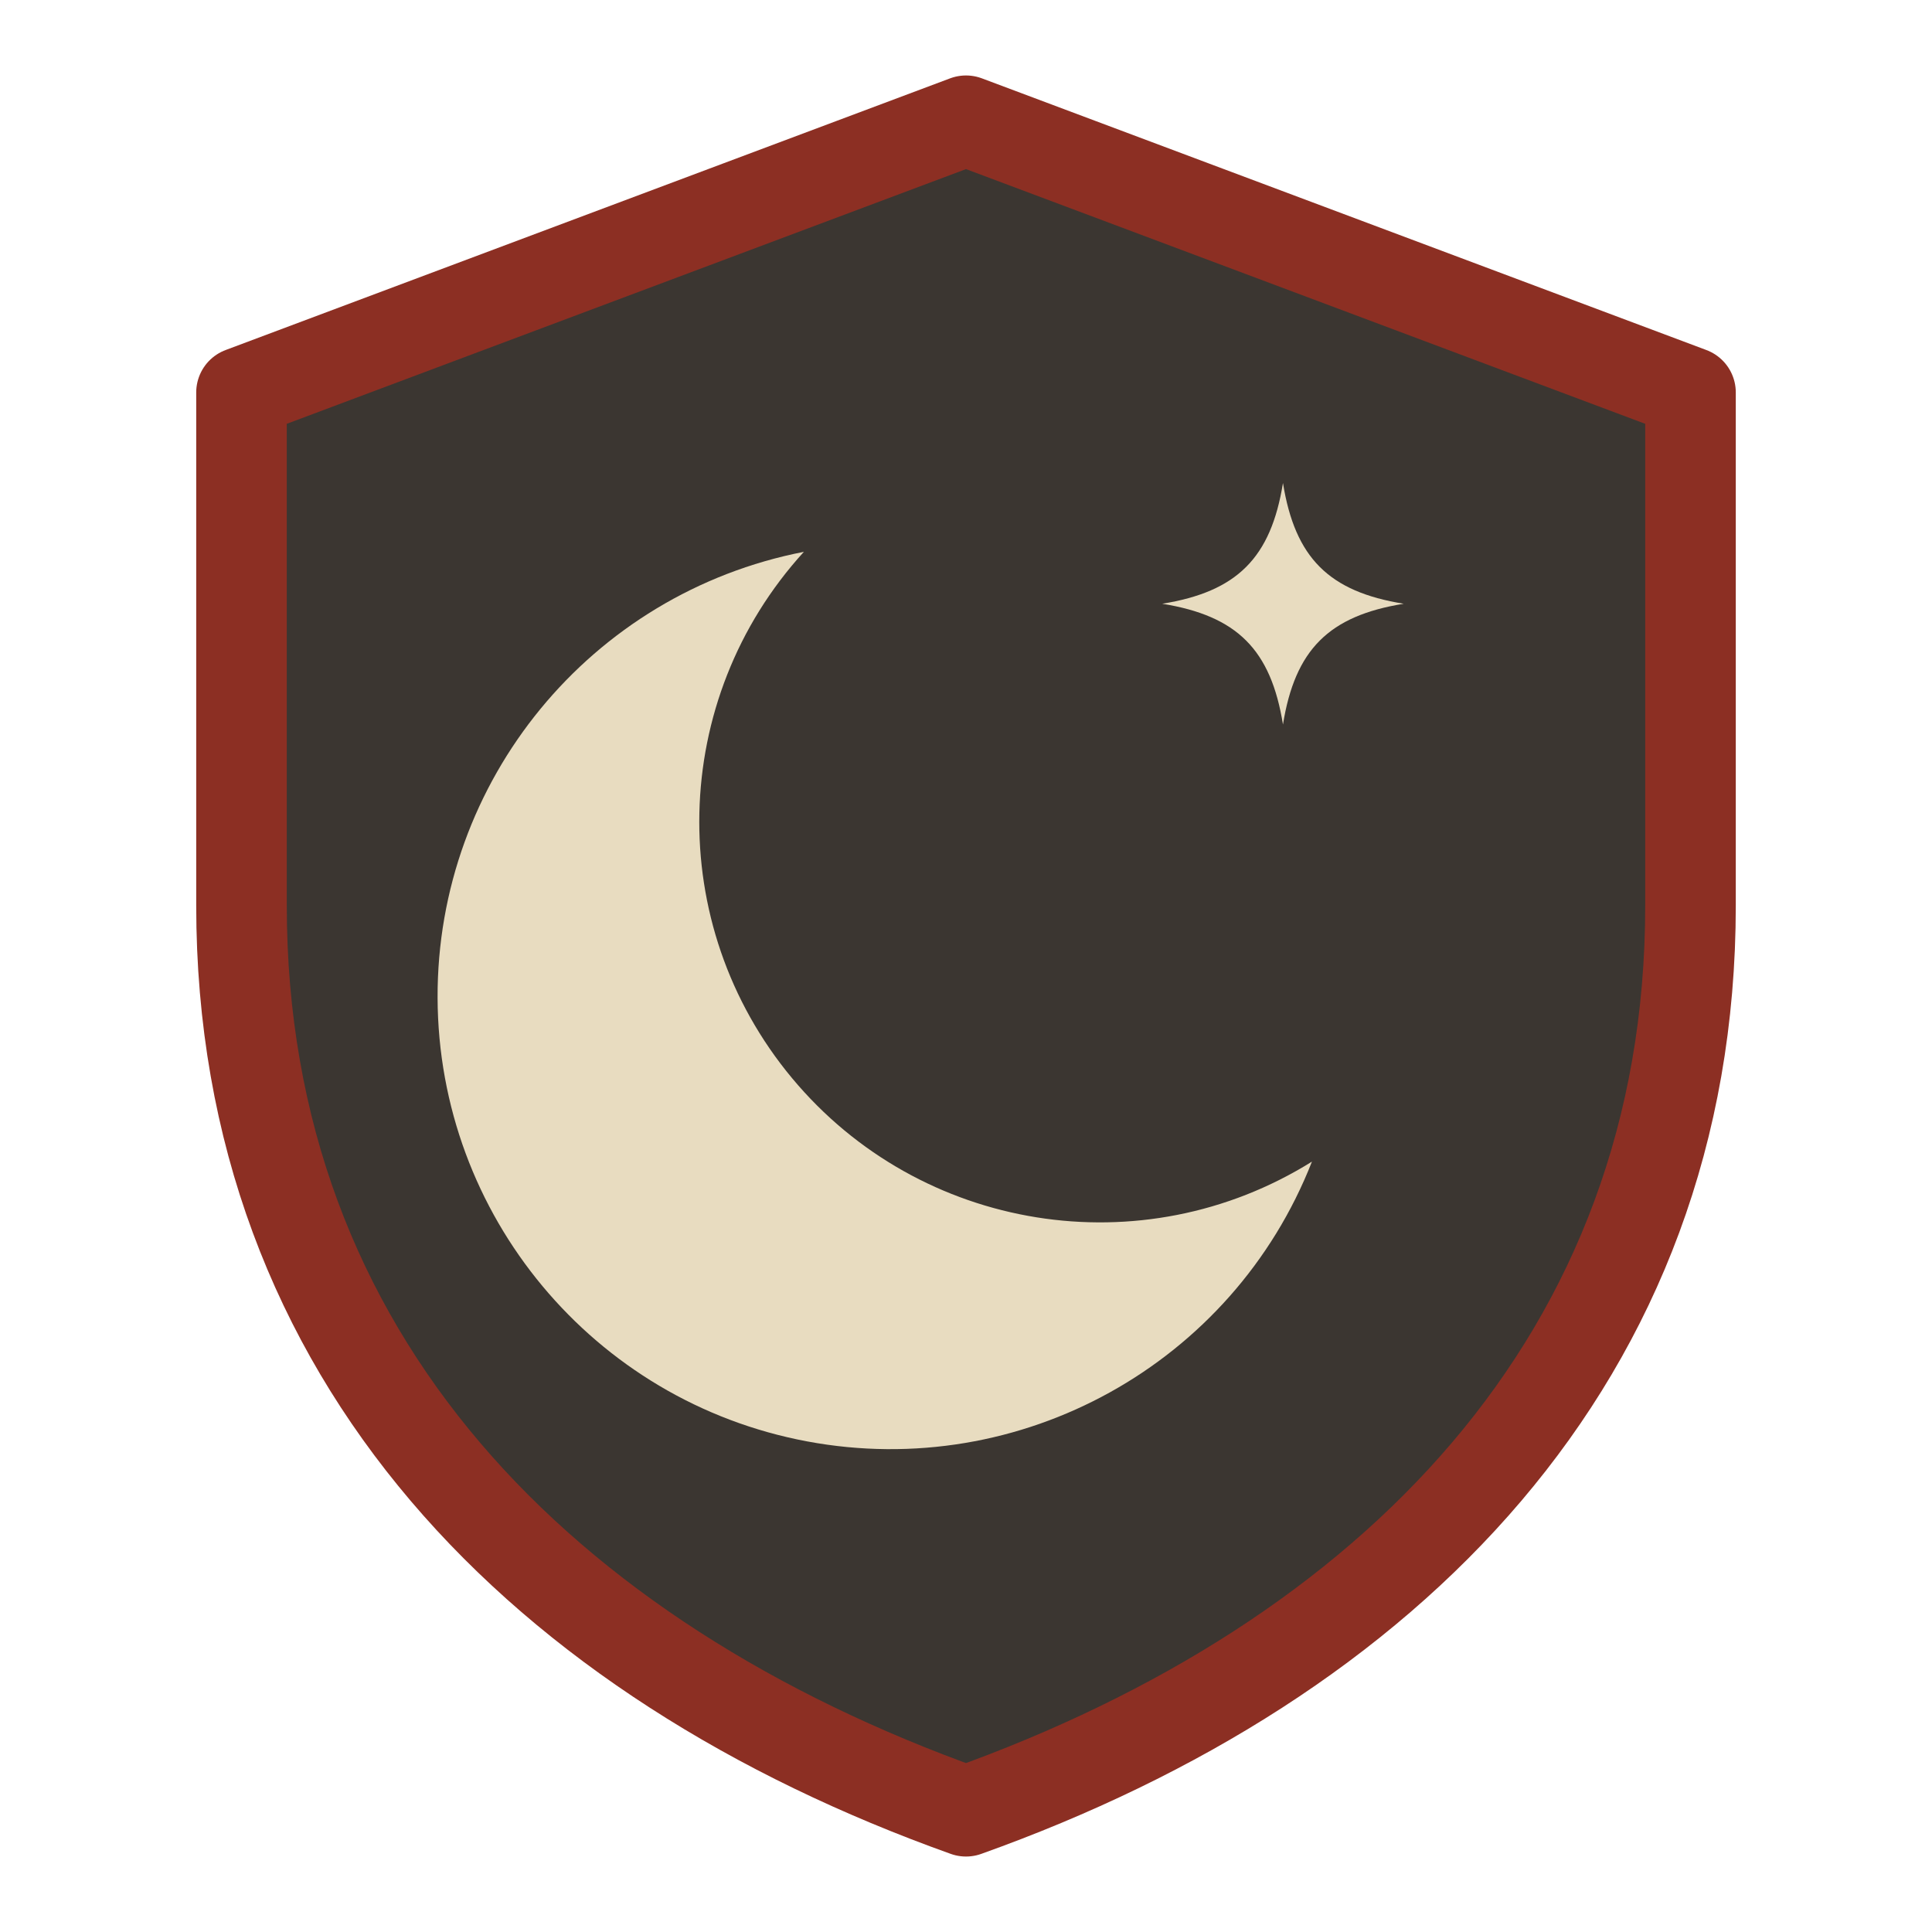
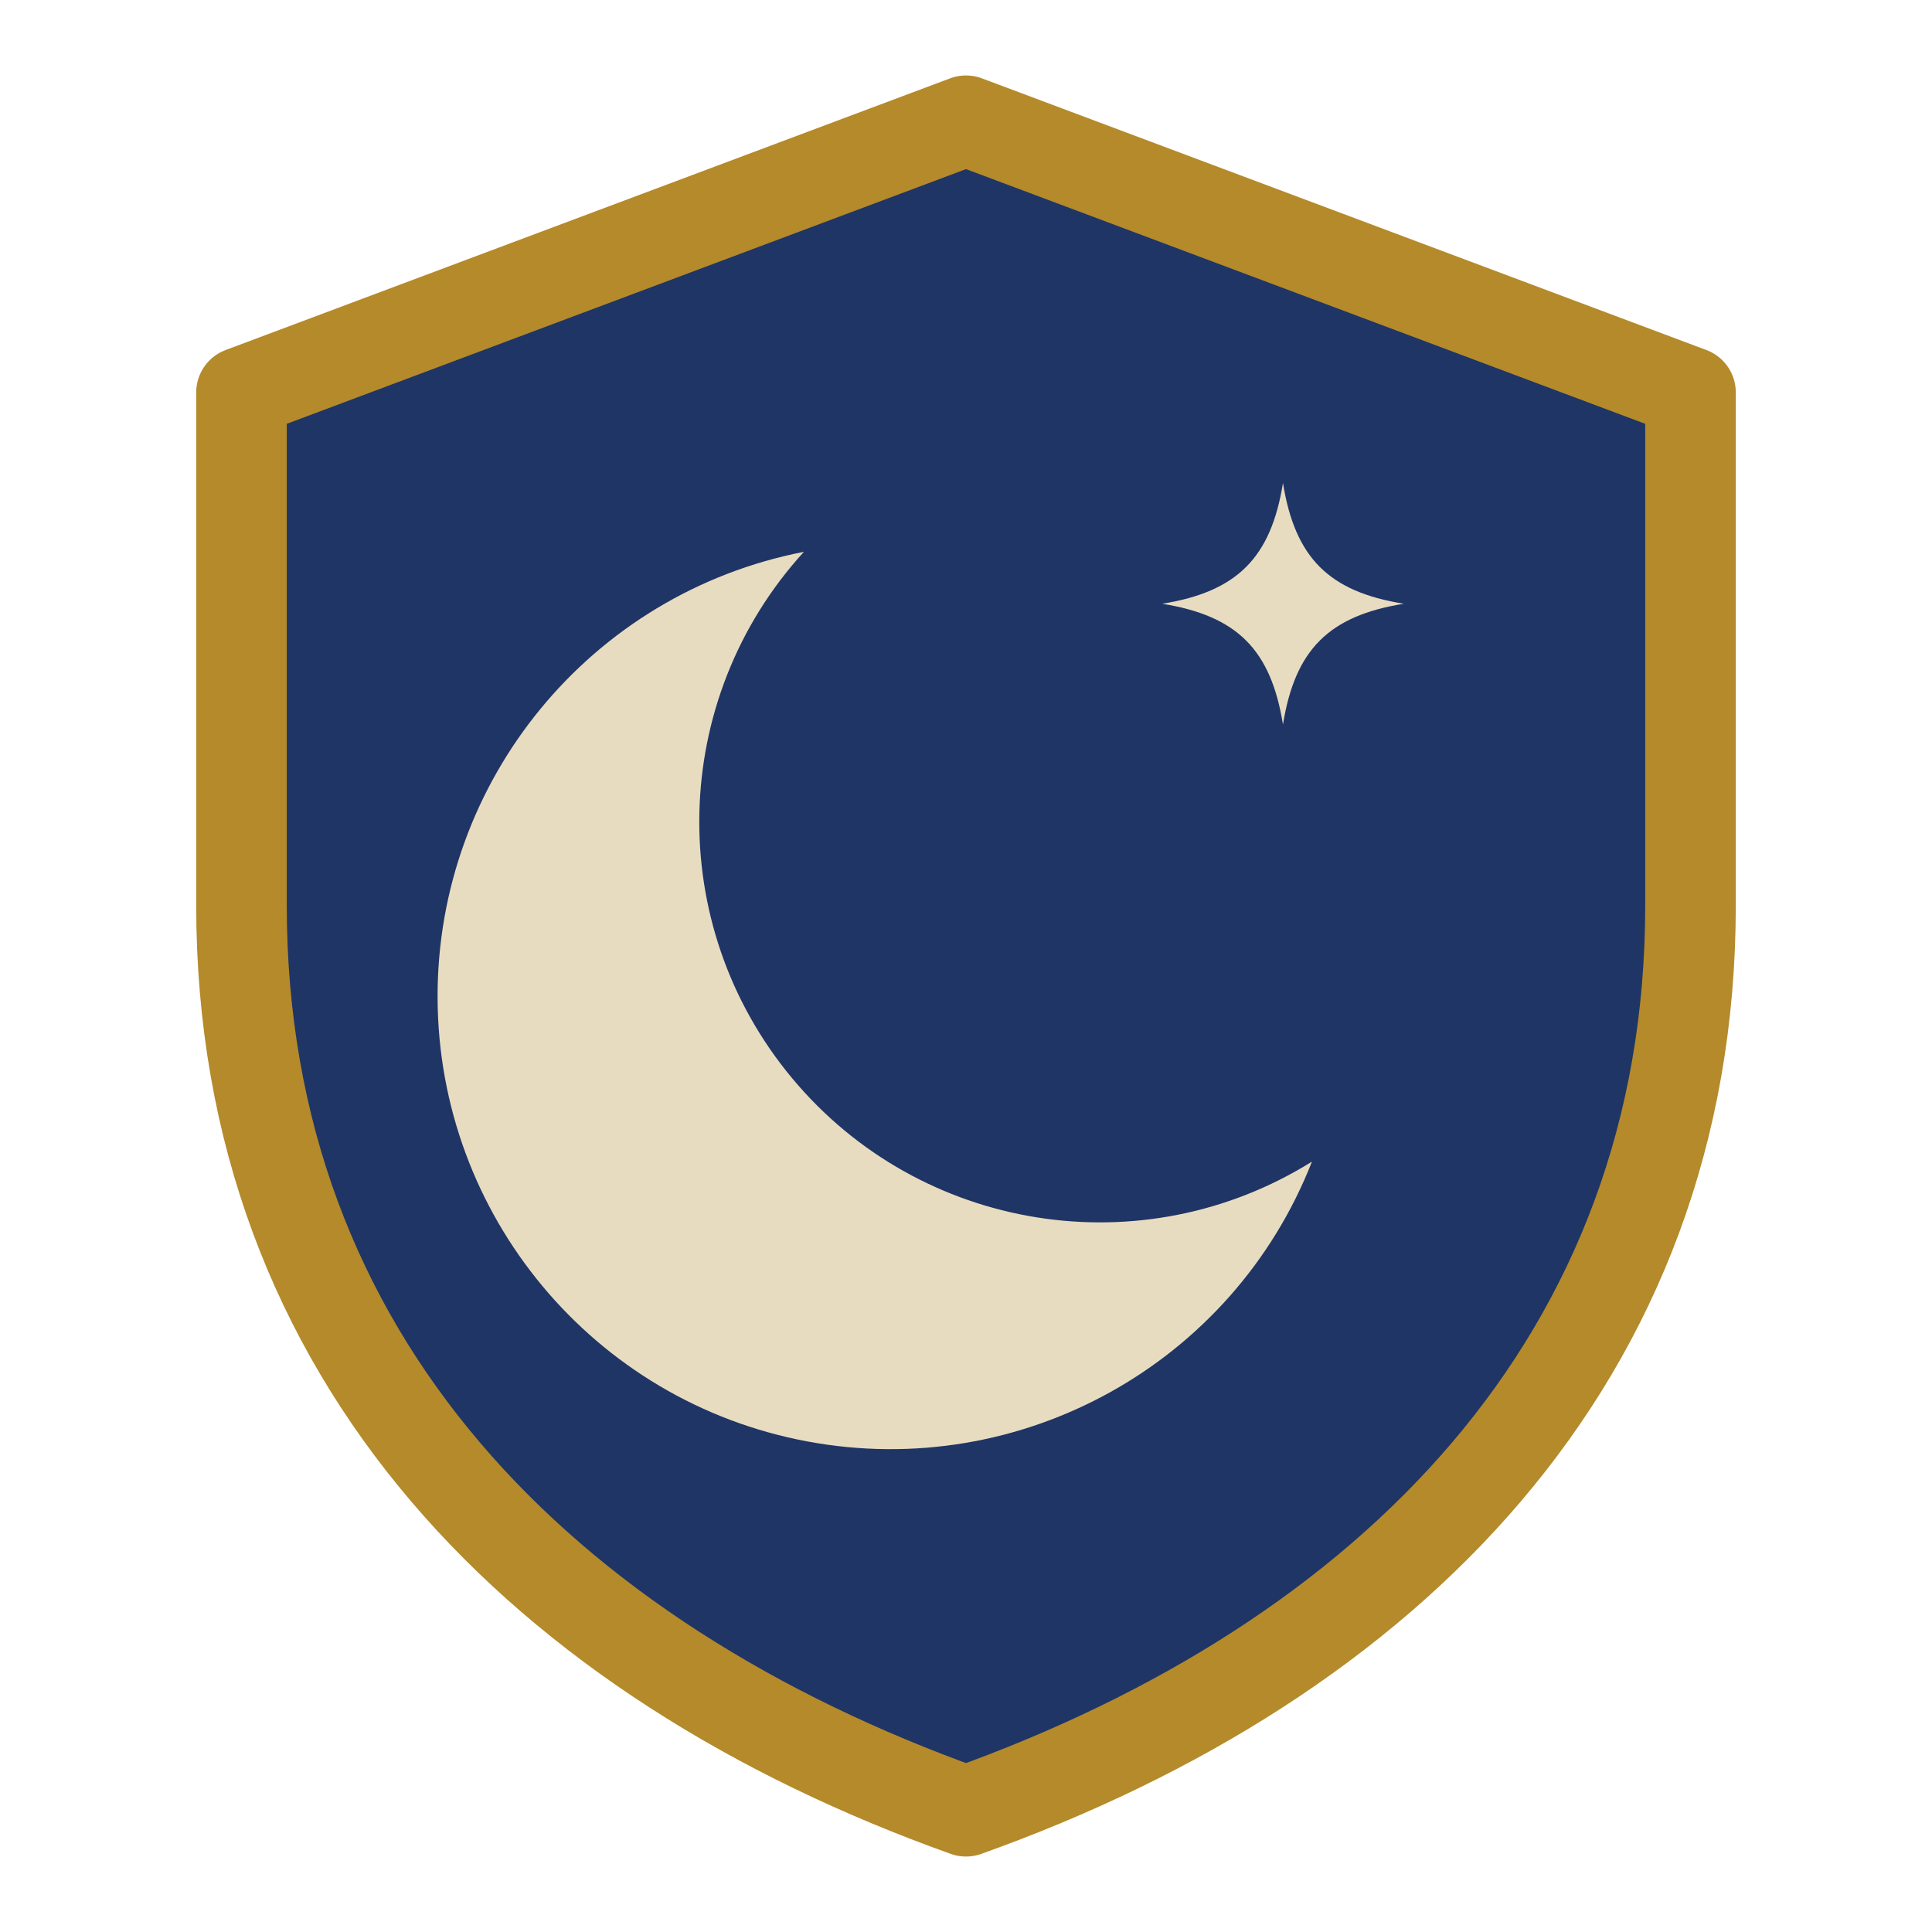
<svg xmlns="http://www.w3.org/2000/svg" viewBox="0 0 64 64">
-   <path d="M32 4 8 13v17c0 15 10 25 24 30 14-5 24-15 24-30V13L32 4Z" fill="#3b3631" stroke="#8c2f23" stroke-width="3" stroke-linejoin="round" />
+   <path d="M32 4 8 13v17c0 15 10 25 24 30 14-5 24-15 24-30V13L32 4Z" fill="#1f3566" stroke="#b48a2a" stroke-width="3" stroke-linejoin="round" />
  <path d="M26.63 18.28A15 15 0 1 0 43.46 38.48A13.27 13.27 0 0 1 26.63 18.28Z" fill="#e8dcc0" />
  <path d="M42.5 16c0.4 2.48 1.52 3.6 4 4-2.48 0.4-3.6 1.52-4 4-0.4-2.48-1.52-3.6-4-4 2.48-0.4 3.6-1.52 4-4z" fill="#e8dcc0" />
</svg>
